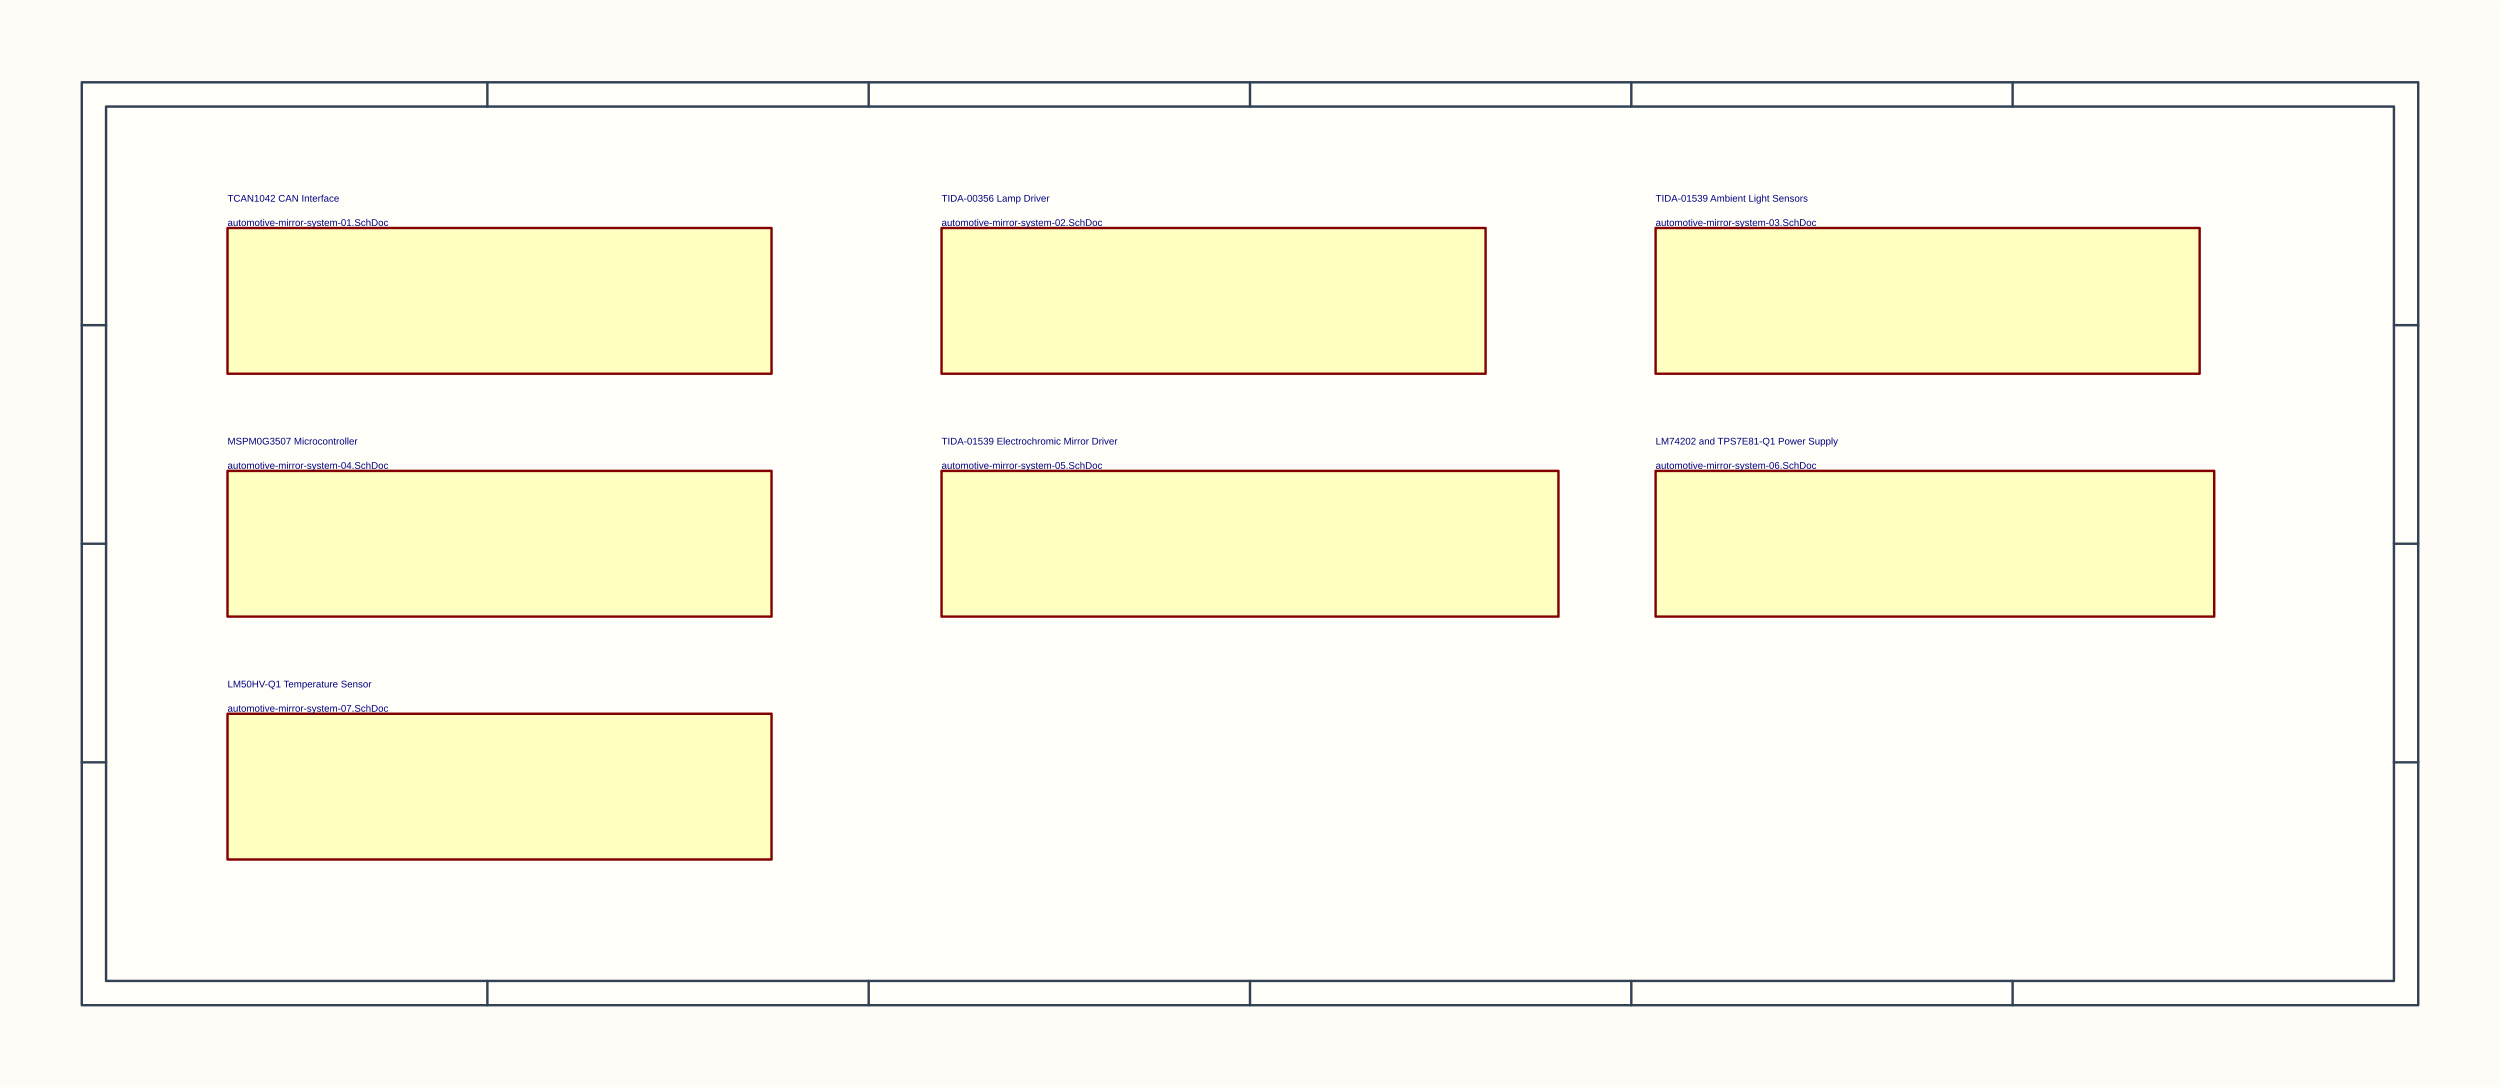
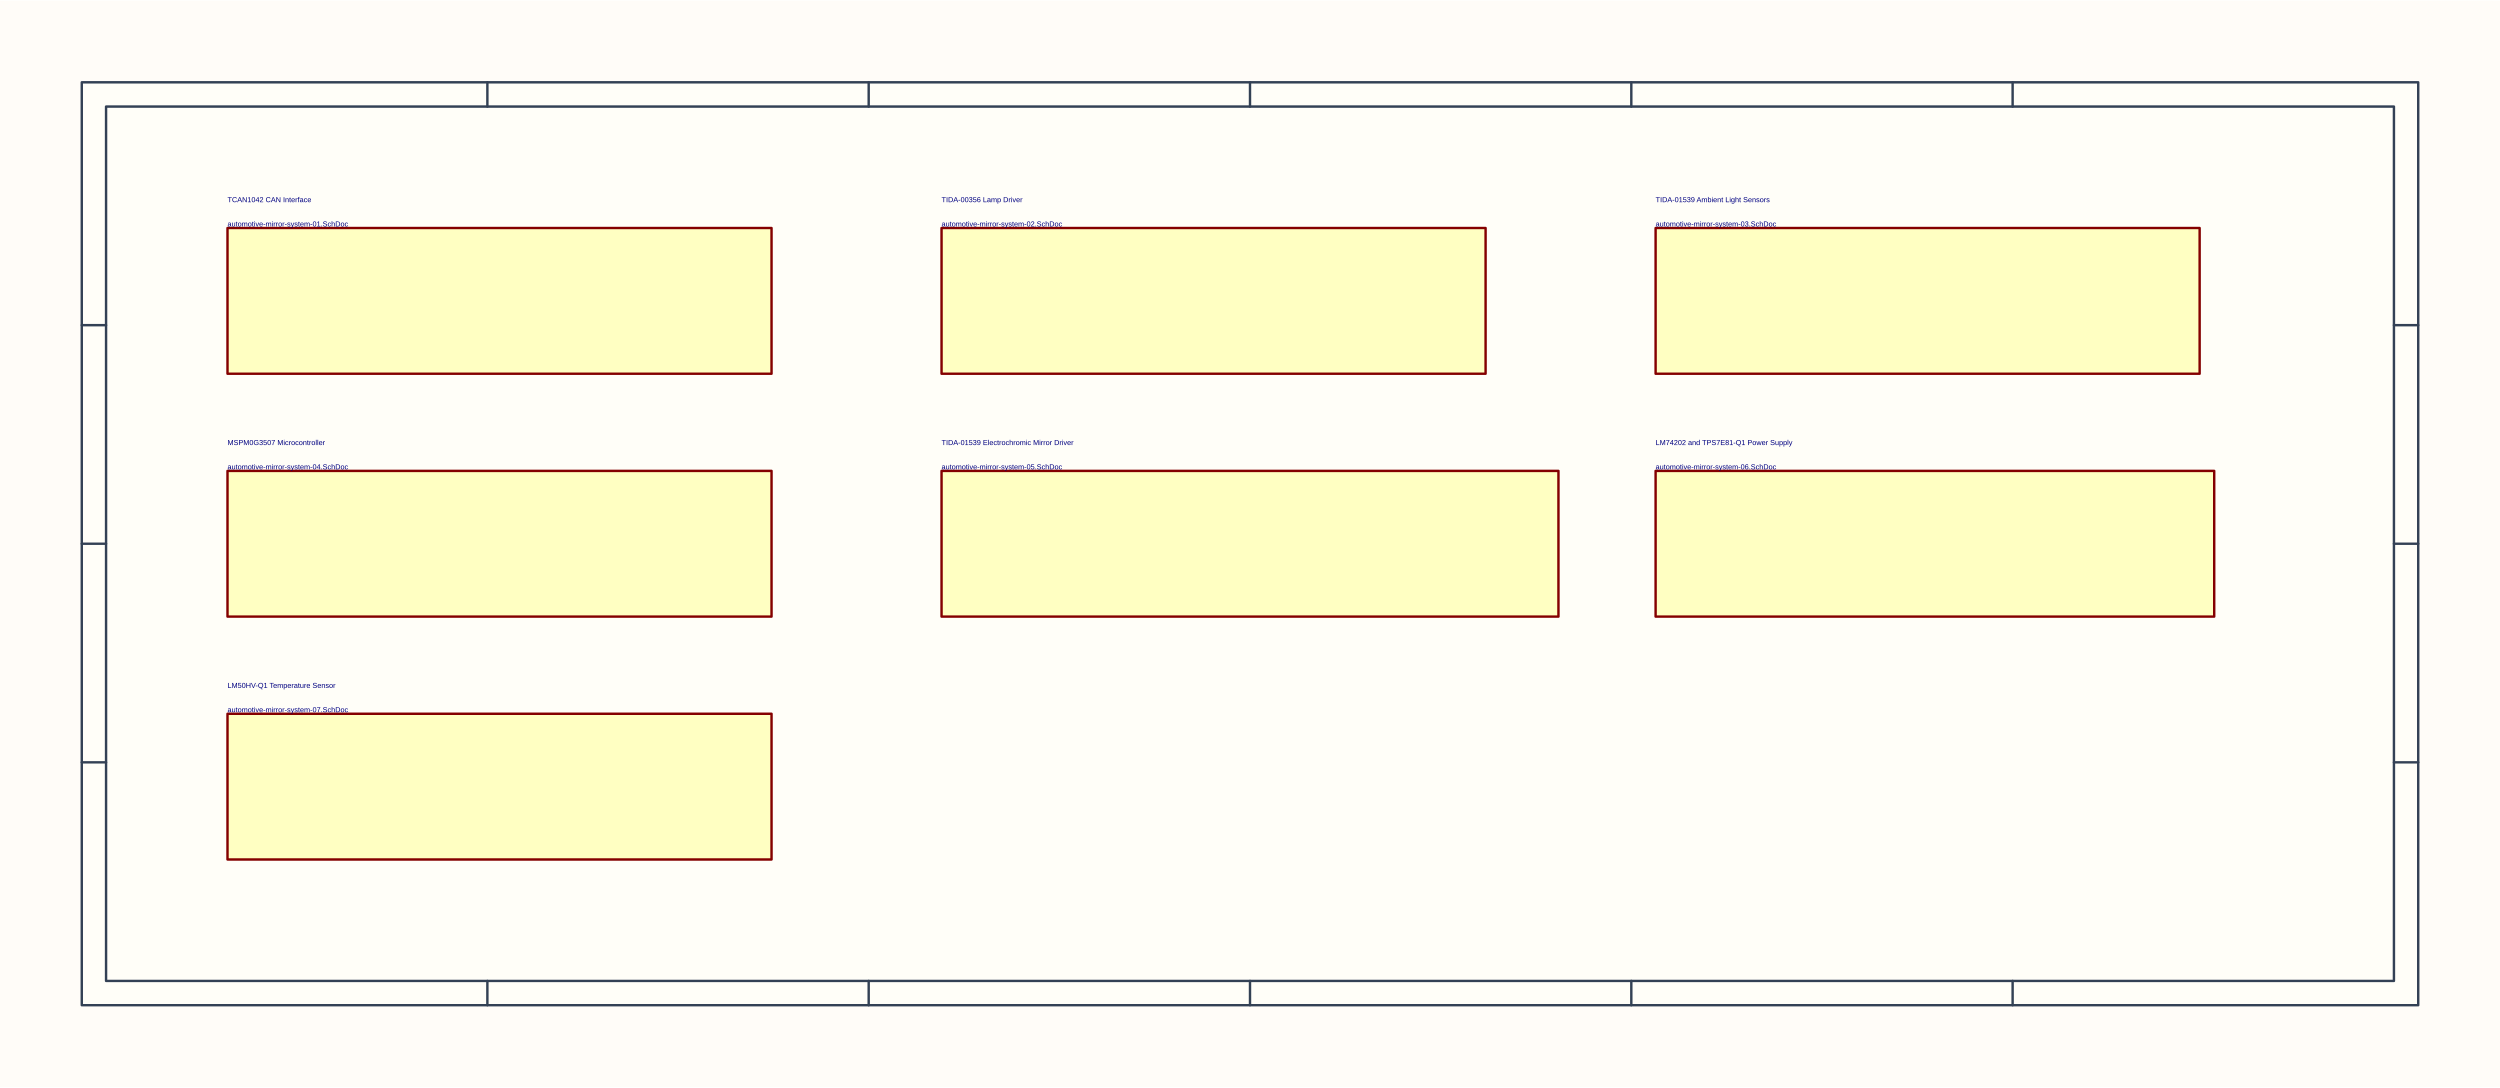
<svg xmlns="http://www.w3.org/2000/svg" width="1000" height="435" viewBox="0 0 1029.34 447.34" role="img" aria-label="Altium schematic sheet" class="altium-sheet" data-renderer="altiumts">
  <rect width="100%" height="100%" fill="#fffcf8" />
  <g stroke-linecap="round" stroke-linejoin="round">
    <defs>
      <clipPath id="altium-sheet-paper">
        <rect x="33.67" y="33.67" width="962" height="380" />
      </clipPath>
    </defs>
    <g data-record="SheetBorder" fill="#fffef8" stroke="#334155" stroke-width="1">
      <rect x="33.67" y="33.67" width="962" height="380" />
      <rect x="43.67" y="43.67" width="942" height="360" fill="none" />
      <path d="M 200.67 33.67 V 43.67 M 200.67 403.67 V 413.67" />
      <path d="M 357.67 33.67 V 43.67 M 357.67 403.67 V 413.67" />
      <path d="M 514.67 33.67 V 43.67 M 514.67 403.67 V 413.67" />
      <path d="M 671.67 33.67 V 43.67 M 671.67 403.67 V 413.67" />
      <path d="M 828.67 33.67 V 43.67 M 828.67 403.67 V 413.67" />
      <path d="M 33.67 133.67 H 43.67 M 985.67 133.67 H 995.67" />
      <path d="M 33.67 223.67 H 43.67 M 985.67 223.67 H 995.67" />
      <path d="M 33.67 313.67 H 43.67 M 985.67 313.67 H 995.67" />
    </g>
    <g data-sheet-content="true" clip-path="url(#altium-sheet-paper)">
      <rect data-record="15" x="93.67" y="93.67" width="224" height="60" fill="#ffffc2" stroke="#840000" stroke-width="1" />
-       <text data-record="32" x="0" y="0" fill="#000080" font-family="Arial" font-size="4" font-style="normal" font-weight="normal" text-decoration="none" text-anchor="start" dominant-baseline="text-after-edge" transform="translate(93.67 83.67) rotate(0)">TCAN1042 CAN Interface</text>
-       <text data-record="33" x="0" y="0" fill="#000080" font-family="Arial" font-size="4" font-style="normal" font-weight="normal" text-decoration="none" text-anchor="start" dominant-baseline="text-after-edge" transform="translate(93.67 93.67) rotate(0)">automotive-mirror-system-01.SchDoc</text>
+       <text data-record="32" x="0" y="0" fill="#000080" font-family="Arial" font-size="3" font-style="normal" font-weight="normal" text-decoration="none" text-anchor="start" dominant-baseline="text-after-edge" transform="translate(93.67 83.67) rotate(0)">TCAN1042 CAN Interface</text>
+       <text data-record="33" x="0" y="0" fill="#000080" font-family="Arial" font-size="3" font-style="normal" font-weight="normal" text-decoration="none" text-anchor="start" dominant-baseline="text-after-edge" transform="translate(93.67 93.67) rotate(0)">automotive-mirror-system-01.SchDoc</text>
      <rect data-record="15" x="387.67" y="93.67" width="224" height="60" fill="#ffffc2" stroke="#840000" stroke-width="1" />
-       <text data-record="32" x="0" y="0" fill="#000080" font-family="Arial" font-size="4" font-style="normal" font-weight="normal" text-decoration="none" text-anchor="start" dominant-baseline="text-after-edge" transform="translate(387.67 83.67) rotate(0)">TIDA-00356 Lamp Driver</text>
-       <text data-record="33" x="0" y="0" fill="#000080" font-family="Arial" font-size="4" font-style="normal" font-weight="normal" text-decoration="none" text-anchor="start" dominant-baseline="text-after-edge" transform="translate(387.67 93.67) rotate(0)">automotive-mirror-system-02.SchDoc</text>
+       <text data-record="32" x="0" y="0" fill="#000080" font-family="Arial" font-size="3" font-style="normal" font-weight="normal" text-decoration="none" text-anchor="start" dominant-baseline="text-after-edge" transform="translate(387.67 83.67) rotate(0)">TIDA-00356 Lamp Driver</text>
+       <text data-record="33" x="0" y="0" fill="#000080" font-family="Arial" font-size="3" font-style="normal" font-weight="normal" text-decoration="none" text-anchor="start" dominant-baseline="text-after-edge" transform="translate(387.67 93.67) rotate(0)">automotive-mirror-system-02.SchDoc</text>
      <rect data-record="15" x="681.67" y="93.67" width="224" height="60" fill="#ffffc2" stroke="#840000" stroke-width="1" />
-       <text data-record="32" x="0" y="0" fill="#000080" font-family="Arial" font-size="4" font-style="normal" font-weight="normal" text-decoration="none" text-anchor="start" dominant-baseline="text-after-edge" transform="translate(681.67 83.67) rotate(0)">TIDA-01539 Ambient Light Sensors</text>
-       <text data-record="33" x="0" y="0" fill="#000080" font-family="Arial" font-size="4" font-style="normal" font-weight="normal" text-decoration="none" text-anchor="start" dominant-baseline="text-after-edge" transform="translate(681.67 93.67) rotate(0)">automotive-mirror-system-03.SchDoc</text>
+       <text data-record="32" x="0" y="0" fill="#000080" font-family="Arial" font-size="3" font-style="normal" font-weight="normal" text-decoration="none" text-anchor="start" dominant-baseline="text-after-edge" transform="translate(681.67 83.67) rotate(0)">TIDA-01539 Ambient Light Sensors</text>
+       <text data-record="33" x="0" y="0" fill="#000080" font-family="Arial" font-size="3" font-style="normal" font-weight="normal" text-decoration="none" text-anchor="start" dominant-baseline="text-after-edge" transform="translate(681.67 93.67) rotate(0)">automotive-mirror-system-03.SchDoc</text>
      <rect data-record="15" x="93.67" y="193.67" width="224" height="60" fill="#ffffc2" stroke="#840000" stroke-width="1" />
-       <text data-record="32" x="0" y="0" fill="#000080" font-family="Arial" font-size="4" font-style="normal" font-weight="normal" text-decoration="none" text-anchor="start" dominant-baseline="text-after-edge" transform="translate(93.67 183.67) rotate(0)">MSPM0G3507 Microcontroller</text>
-       <text data-record="33" x="0" y="0" fill="#000080" font-family="Arial" font-size="4" font-style="normal" font-weight="normal" text-decoration="none" text-anchor="start" dominant-baseline="text-after-edge" transform="translate(93.67 193.67) rotate(0)">automotive-mirror-system-04.SchDoc</text>
+       <text data-record="32" x="0" y="0" fill="#000080" font-family="Arial" font-size="3" font-style="normal" font-weight="normal" text-decoration="none" text-anchor="start" dominant-baseline="text-after-edge" transform="translate(93.67 183.67) rotate(0)">MSPM0G3507 Microcontroller</text>
+       <text data-record="33" x="0" y="0" fill="#000080" font-family="Arial" font-size="3" font-style="normal" font-weight="normal" text-decoration="none" text-anchor="start" dominant-baseline="text-after-edge" transform="translate(93.67 193.67) rotate(0)">automotive-mirror-system-04.SchDoc</text>
      <rect data-record="15" x="387.67" y="193.67" width="254" height="60" fill="#ffffc2" stroke="#840000" stroke-width="1" />
-       <text data-record="32" x="0" y="0" fill="#000080" font-family="Arial" font-size="4" font-style="normal" font-weight="normal" text-decoration="none" text-anchor="start" dominant-baseline="text-after-edge" transform="translate(387.67 183.67) rotate(0)">TIDA-01539 Electrochromic Mirror Driver</text>
-       <text data-record="33" x="0" y="0" fill="#000080" font-family="Arial" font-size="4" font-style="normal" font-weight="normal" text-decoration="none" text-anchor="start" dominant-baseline="text-after-edge" transform="translate(387.67 193.67) rotate(0)">automotive-mirror-system-05.SchDoc</text>
+       <text data-record="32" x="0" y="0" fill="#000080" font-family="Arial" font-size="3" font-style="normal" font-weight="normal" text-decoration="none" text-anchor="start" dominant-baseline="text-after-edge" transform="translate(387.67 183.67) rotate(0)">TIDA-01539 Electrochromic Mirror Driver</text>
+       <text data-record="33" x="0" y="0" fill="#000080" font-family="Arial" font-size="3" font-style="normal" font-weight="normal" text-decoration="none" text-anchor="start" dominant-baseline="text-after-edge" transform="translate(387.67 193.67) rotate(0)">automotive-mirror-system-05.SchDoc</text>
      <rect data-record="15" x="681.67" y="193.67" width="230" height="60" fill="#ffffc2" stroke="#840000" stroke-width="1" />
-       <text data-record="32" x="0" y="0" fill="#000080" font-family="Arial" font-size="4" font-style="normal" font-weight="normal" text-decoration="none" text-anchor="start" dominant-baseline="text-after-edge" transform="translate(681.67 183.67) rotate(0)">LM74202 and TPS7E81-Q1 Power Supply</text>
-       <text data-record="33" x="0" y="0" fill="#000080" font-family="Arial" font-size="4" font-style="normal" font-weight="normal" text-decoration="none" text-anchor="start" dominant-baseline="text-after-edge" transform="translate(681.67 193.67) rotate(0)">automotive-mirror-system-06.SchDoc</text>
+       <text data-record="32" x="0" y="0" fill="#000080" font-family="Arial" font-size="3" font-style="normal" font-weight="normal" text-decoration="none" text-anchor="start" dominant-baseline="text-after-edge" transform="translate(681.67 183.67) rotate(0)">LM74202 and TPS7E81-Q1 Power Supply</text>
+       <text data-record="33" x="0" y="0" fill="#000080" font-family="Arial" font-size="3" font-style="normal" font-weight="normal" text-decoration="none" text-anchor="start" dominant-baseline="text-after-edge" transform="translate(681.67 193.67) rotate(0)">automotive-mirror-system-06.SchDoc</text>
      <rect data-record="15" x="93.67" y="293.67" width="224" height="60" fill="#ffffc2" stroke="#840000" stroke-width="1" />
-       <text data-record="32" x="0" y="0" fill="#000080" font-family="Arial" font-size="4" font-style="normal" font-weight="normal" text-decoration="none" text-anchor="start" dominant-baseline="text-after-edge" transform="translate(93.67 283.67) rotate(0)">LM50HV-Q1 Temperature Sensor</text>
-       <text data-record="33" x="0" y="0" fill="#000080" font-family="Arial" font-size="4" font-style="normal" font-weight="normal" text-decoration="none" text-anchor="start" dominant-baseline="text-after-edge" transform="translate(93.67 293.67) rotate(0)">automotive-mirror-system-07.SchDoc</text>
+       <text data-record="32" x="0" y="0" fill="#000080" font-family="Arial" font-size="3" font-style="normal" font-weight="normal" text-decoration="none" text-anchor="start" dominant-baseline="text-after-edge" transform="translate(93.67 283.67) rotate(0)">LM50HV-Q1 Temperature Sensor</text>
+       <text data-record="33" x="0" y="0" fill="#000080" font-family="Arial" font-size="3" font-style="normal" font-weight="normal" text-decoration="none" text-anchor="start" dominant-baseline="text-after-edge" transform="translate(93.67 293.67) rotate(0)">automotive-mirror-system-07.SchDoc</text>
    </g>
  </g>
</svg>
